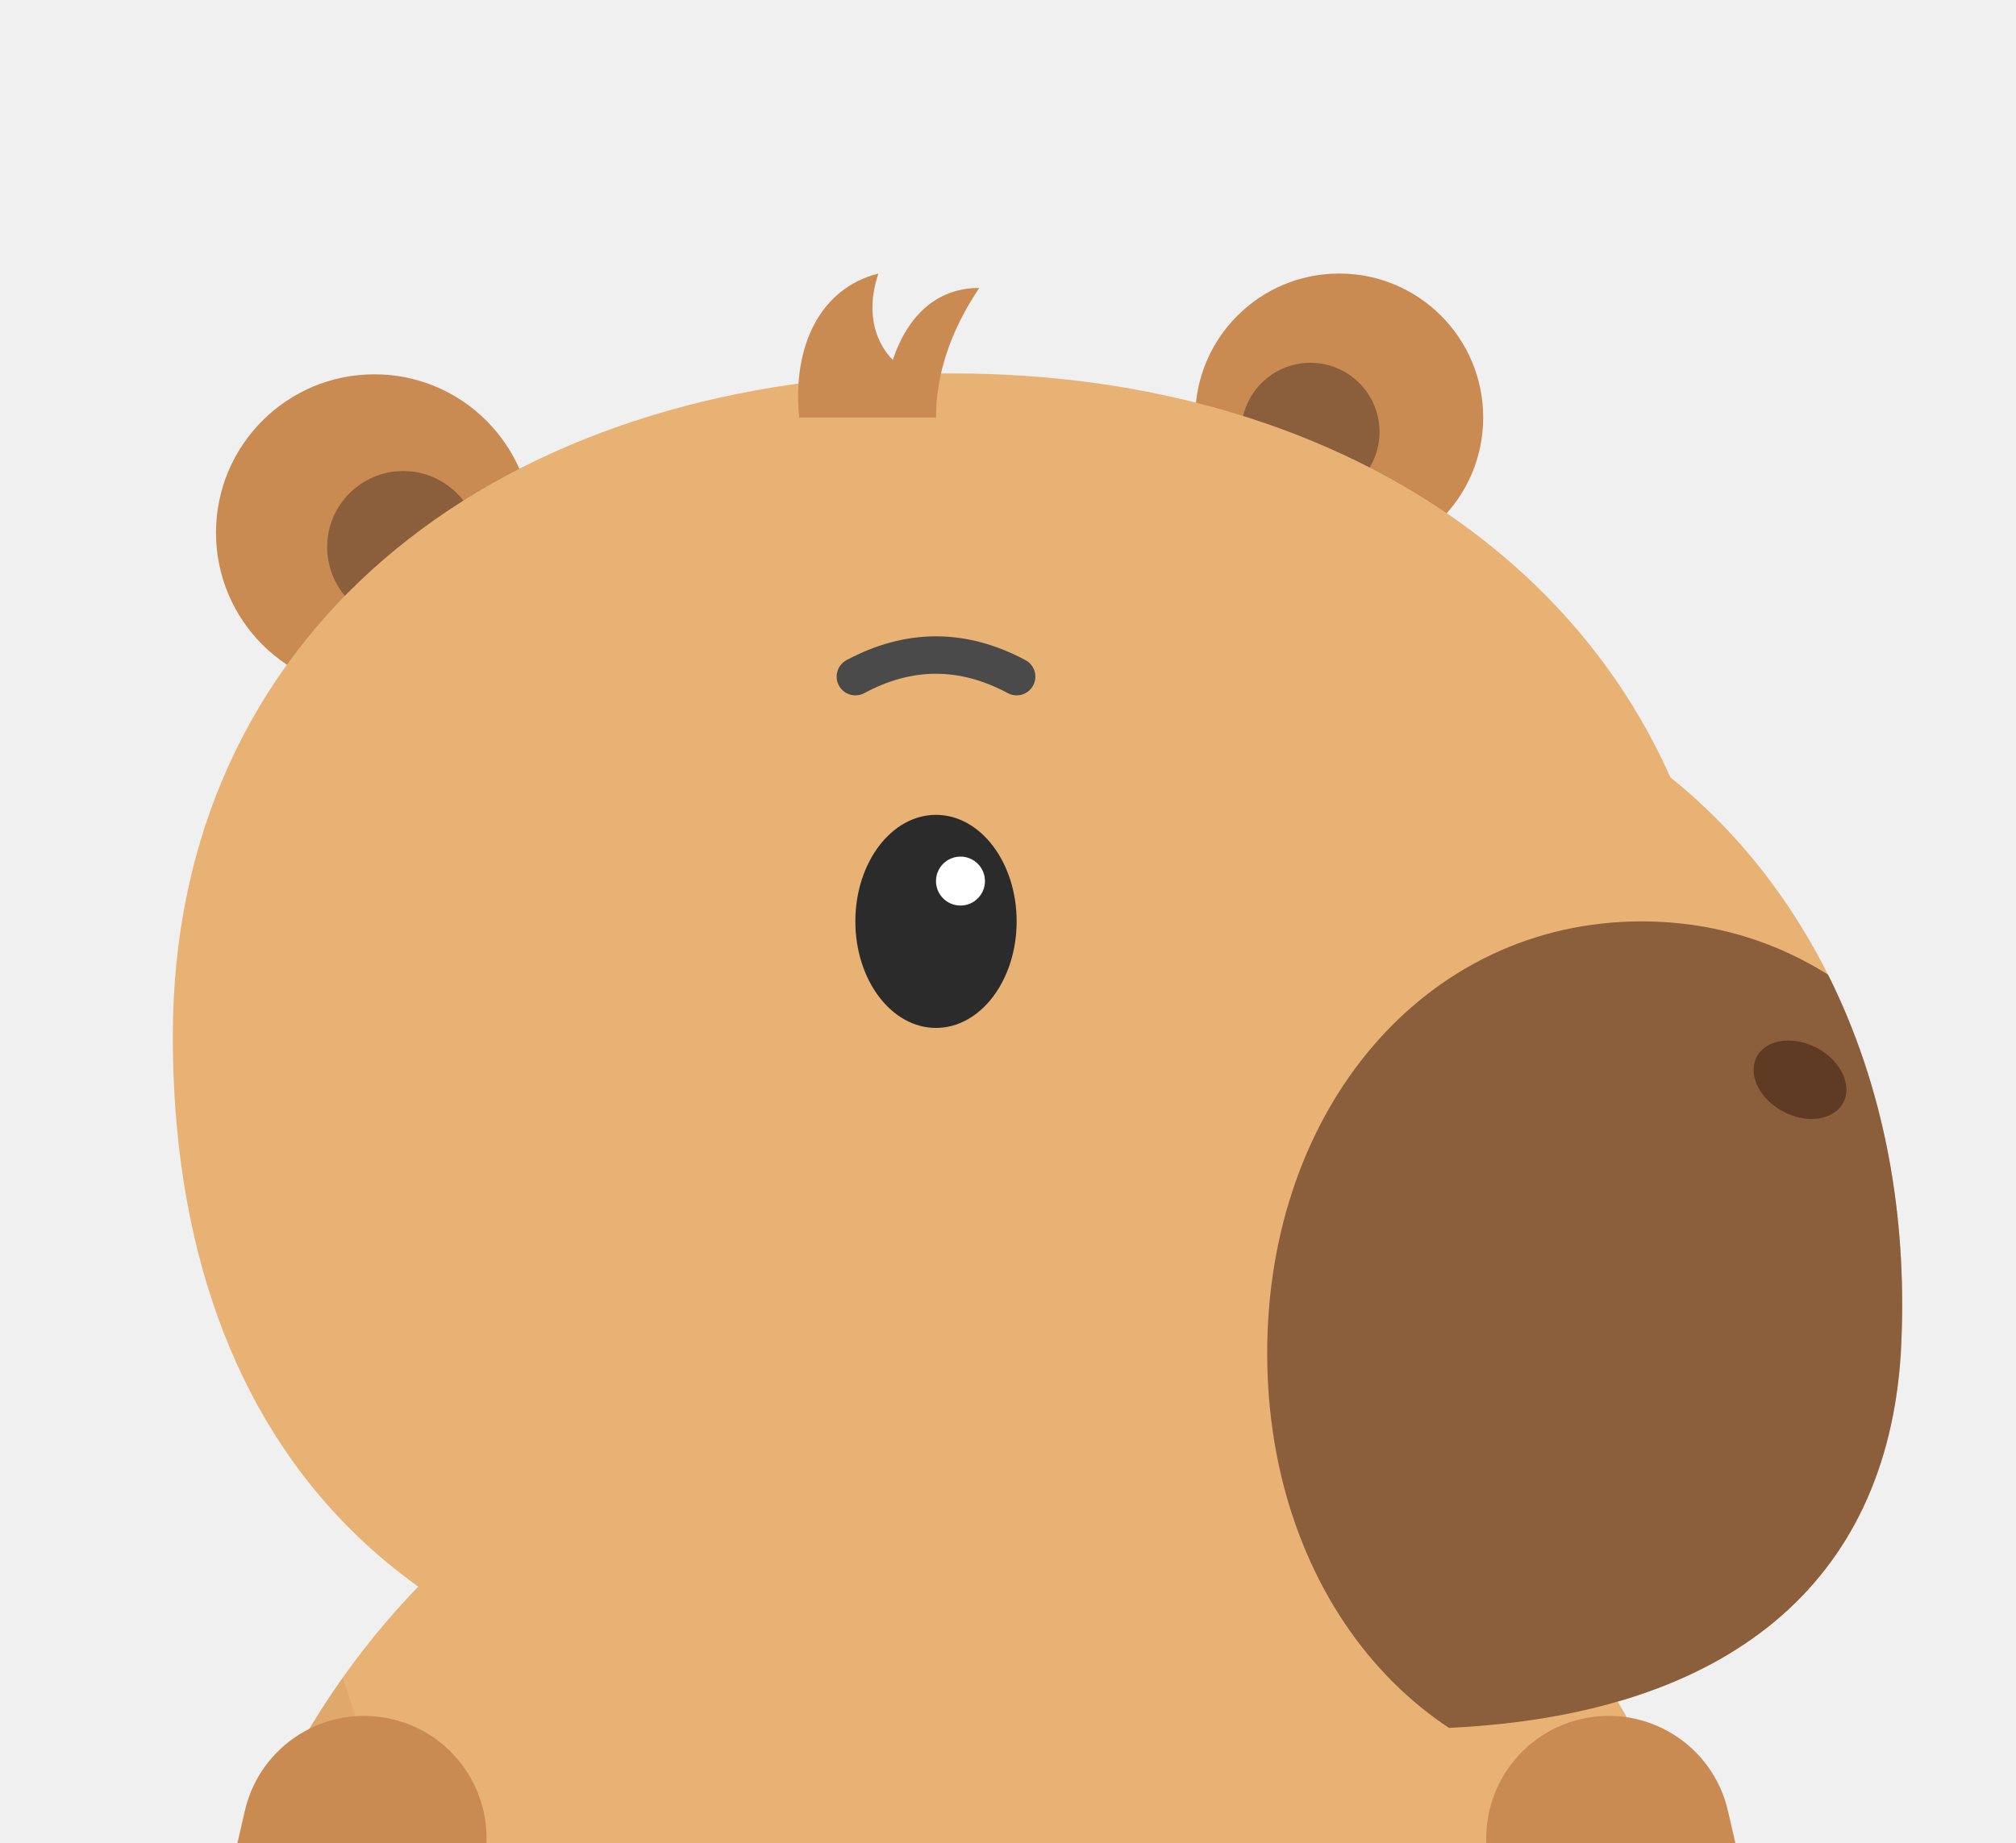
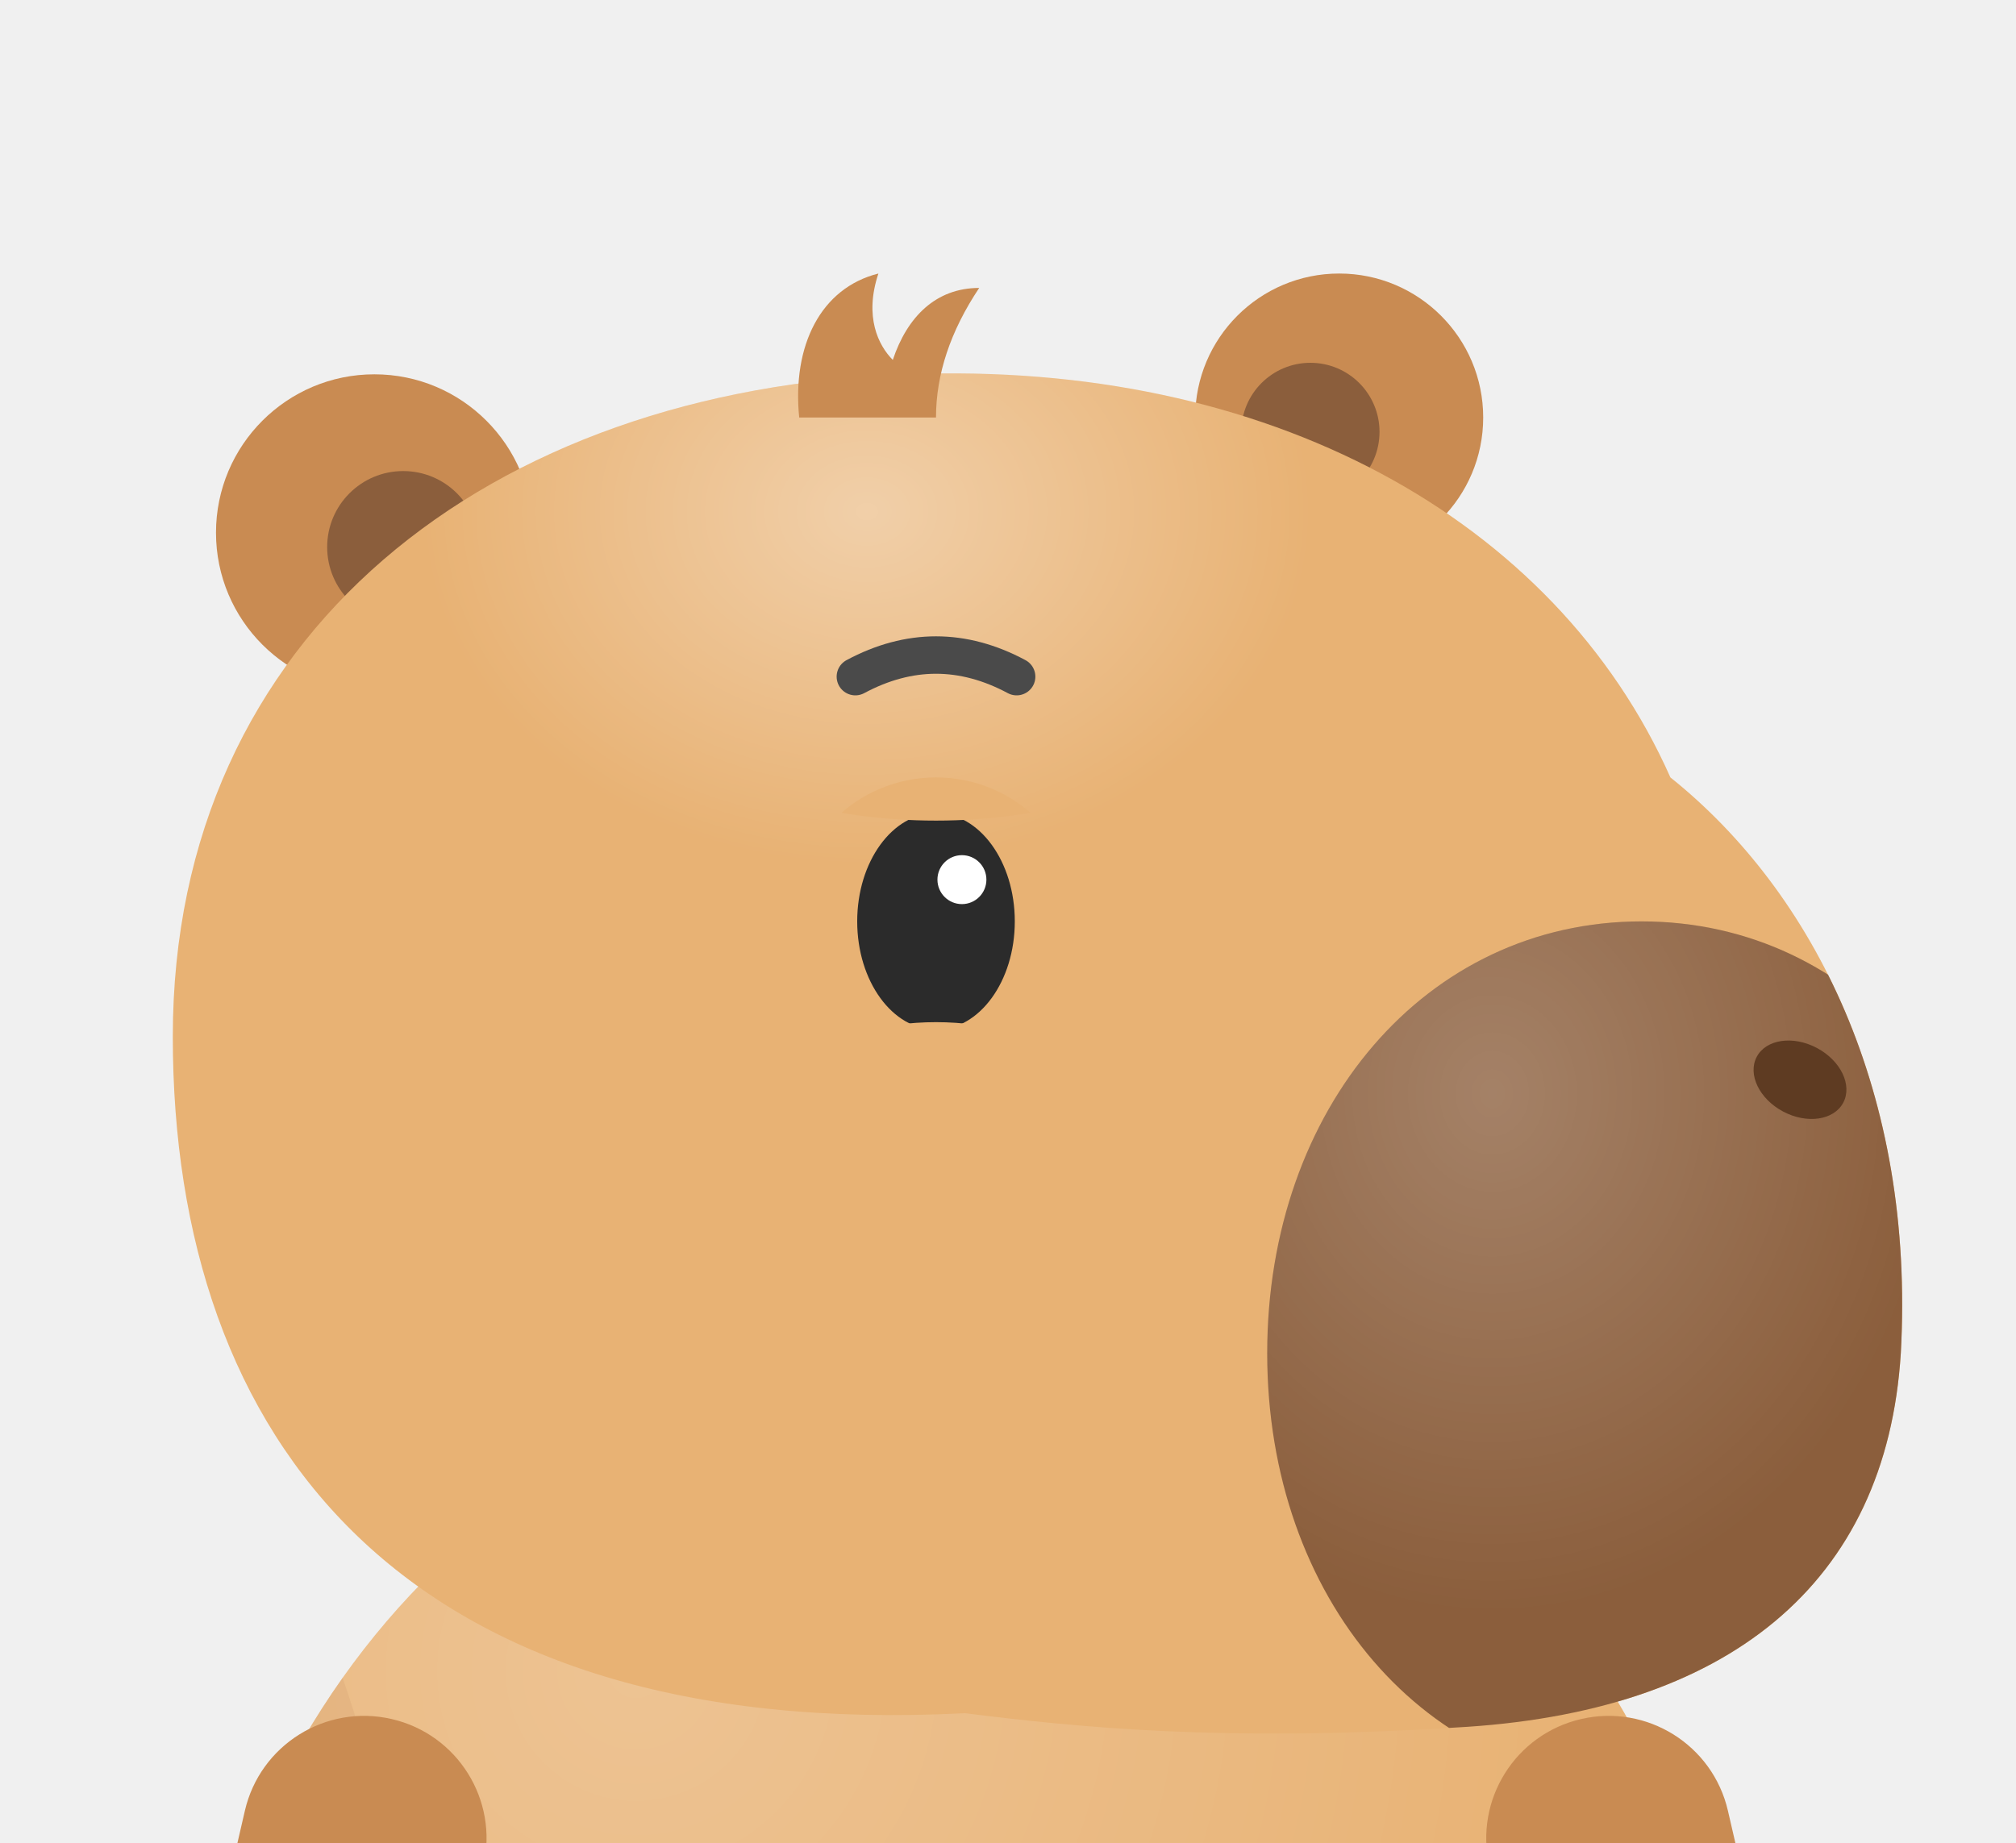
<svg xmlns="http://www.w3.org/2000/svg" viewBox="34 -4 140 128" width="280" height="256">
  <defs>
    <clipPath id="mascot-body-_R_0_">
      <path d="M103 90C131 90 151 109 155 141C158 168 155 187 140 194C128 199 113 200 100 200C86 200 71 199 60 193C45 186 42 166 47 140C52 109 74 90 103 90Z" />
    </clipPath>
    <clipPath id="mascot-body-_R_0_-head">
      <path d="M97 22C122 21 142 32 150 50C160 58 167 72 166 90C165 106 154 115 135 116C119 117 109 116 101 115C62 117 46 96 46 68C46 40 68 23 97 22Z" />
    </clipPath>
+     <clipPath id="mascot-body-_R_0_-eye">
+       <circle r="10" />
+     </clipPath>
+     <radialGradient id="mascot-body-_R_0_-shine" cx="0.4" cy="0.1" r="0.26">
+       <stop offset="0" stop-color="#FFFFFF" stop-opacity="0.38" />
+       <stop offset="1" stop-color="#FFFFFF" stop-opacity="0" />
+     </radialGradient>
+     <radialGradient id="mascot-body-_R_0_-soft" cx="0.3" cy="0.2" r="0.6">
+       <stop offset="0" stop-color="#FFFFFF" stop-opacity="0.22" />
+       <stop offset="1" stop-color="#FFFFFF" stop-opacity="0" />
+     </radialGradient>
  </defs>
  <g data-layer="scene-back" />
  <g transform="translate(100 212)">
    <g>
      <g data-part="shadow">
        <g transform="translate(-100 -212)">
          <ellipse cx="100" cy="212" rx="56" ry="6" fill="rgba(27, 33, 66, 0.12)" />
        </g>
      </g>
    </g>
  </g>
  <g transform="translate(0 0)">
    <g transform="translate(100 212)">
      <g>
        <g data-part="whole">
          <g transform="translate(-100 -212)">
            <g>
              <g transform="translate(84 186)">
                <g>
                  <g data-part="leg-left">
                    <rect x="-11" y="-10" width="22" height="30" rx="10" fill="#C98B52" />
                    <ellipse cx="3" cy="19.5" rx="14.5" ry="7.5" fill="#8B5E3C" />
                  </g>
                </g>
              </g>
              <g transform="translate(122 186)">
                <g>
                  <g data-part="leg-right">
                    <rect x="-11" y="-10" width="22" height="30" rx="10" fill="#C98B52" />
                    <ellipse cx="3" cy="19.5" rx="14.5" ry="7.5" fill="#8B5E3C" />
                  </g>
                </g>
              </g>
              <g transform="translate(100 211)">
                <g>
                  <g data-part="torso">
                    <g transform="translate(-100 -211)">
                      <path d="M103 90C131 90 151 109 155 141C158 168 155 187 140 194C128 199 113 200 100 200C86 200 71 199 60 193C45 186 42 166 47 140C52 109 74 90 103 90Z" fill="#E8B274" />
                      <g clip-path="url(#mascot-body-_R_0_)">
                        <ellipse cx="114" cy="159" rx="30" ry="33" fill="#F6D7AB" />
                        <ellipse cx="44" cy="156" rx="20" ry="60" fill="#C98B52" opacity="0.26" />
+                         <ellipse cx="100" cy="206" rx="70" ry="20" fill="#C98B52" opacity="0.2" />
+                         <path d="M103 90C131 90 151 109 155 141C158 168 155 187 140 194C128 199 113 200 100 200C86 200 71 199 60 193C45 186 42 166 47 140C52 109 74 90 103 90Z" fill="url(#mascot-body-_R_0_-soft)" />
                      </g>
                      <g transform="translate(102 112)">
                        <g>
                          <g data-part="head">
                            <g transform="translate(-102 -112)">
-                               <g>
-                                 <circle cx="60" cy="33" r="11" fill="#C98B52" />
-                                 <circle cx="62" cy="34" r="5.28" fill="#8B5E3C" />
+                               <g transform="translate(63.3 41.25)">
+                                 <g>
+                                   <g data-part="ear">
+                                     <g transform="translate(-63.3 -41.25)">
+                                       <circle cx="60" cy="33" r="11" fill="#C98B52" />
+                                       <circle cx="62" cy="34" r="5.28" fill="#8B5E3C" />
+                                     </g>
+                                   </g>
+                                 </g>
                              </g>
-                               <g>
-                                 <circle cx="127" cy="25" r="10" fill="#C98B52" />
-                                 <circle cx="125" cy="26" r="4.8" fill="#8B5E3C" />
+                               <g transform="translate(124 32.5)">
+                                 <g>
+                                   <g data-part="ear">
+                                     <g transform="translate(-124 -32.5)">
+                                       <circle cx="127" cy="25" r="10" fill="#C98B52" />
+                                       <circle cx="125" cy="26" r="4.8" fill="#8B5E3C" />
+                                     </g>
+                                   </g>
+                                 </g>
                              </g>
                              <path d="M97 22C122 21 142 32 150 50C160 58 167 72 166 90C165 106 154 115 135 116C119 117 109 116 101 115C62 117 46 96 46 68C46 40 68 23 97 22Z" fill="#E8B274" />
-                               <path d="M89.5 25C89 20 91 16 95 15C94 18 95 20 96 21C97 18 99 16 102 16C100 19 99 22 99 25Z" fill="#C98B52" />
-                               <path d="M148 60C163 60 174 73 174 90C174 107 163 120 148 120C133 120 122 107 122 90C122 73 133 60 148 60Z" fill="#8B5E3C" clip-path="url(#mascot-body-_R_0_-head)" />
+                               <path d="M97 22C122 21 142 32 150 50C160 58 167 72 166 90C165 106 154 115 135 116C119 117 109 116 101 115C62 117 46 96 46 68C46 40 68 23 97 22Z" fill="url(#mascot-body-_R_0_-shine)" />
+                               <g transform="translate(94.5 25)">
+                                 <g>
+                                   <g data-part="tuft">
+                                     <g transform="translate(-94.5 -25)">
+                                       <path d="M89.5 25C89 20 91 16 95 15C94 18 95 20 96 21C97 18 99 16 102 16C100 19 99 22 99 25Z" fill="#C98B52" />
+                                     </g>
+                                   </g>
+                                 </g>
+                               </g>
+                               <g clip-path="url(#mascot-body-_R_0_-head)">
+                                 <path d="M148 60C163 60 174 73 174 90C174 107 163 120 148 120C133 120 122 107 122 90C122 73 133 60 148 60Z" fill="#8B5E3C" />
+                                 <path d="M148 60C163 60 174 73 174 90C174 107 163 120 148 120C133 120 122 107 122 90C122 73 133 60 148 60Z" fill="url(#mascot-body-_R_0_-soft)" />
+                               </g>
                              <ellipse cx="159" cy="71" rx="3.4" ry="2.5" transform="rotate(28 159 71)" fill="#5E3B22" />
                              <g transform="translate(99 60)">
-                                 <g>
+                                 <g transform="translate(0 0) rotate(0)">
                                  <g data-part="eyes">
                                    <g transform="translate(-99 -60)">
                                      <g transform="translate(99 60)">
-                                         <ellipse rx="5.6" ry="7.4" fill="#2B2B2B" />
-                                         <circle cx="1.7" cy="-2.8" r="1.7" fill="#FFFFFF" />
+                                         <g clip-path="url(#mascot-body-_R_0_-eye)">
+                                           <ellipse rx="4.8" ry="6.6" fill="#2B2B2B" transform="scale(1.14)" />
+                                           <circle cx="1.8" cy="-2.9" r="1.7" fill="#FFFFFF" />
+                                           <g transform="translate(0 0)">
+                                             <path d="M-11 24H11V10Q0 4 -11 10Z" fill="#E8B274" />
+                                           </g>
+                                           <g transform="translate(0 0)">
+                                             <g data-part="lid">
+                                               <path d="M-11 -24H11V-8.5Q0 -5.5 -11 -8.5Z" fill="#E8B274" />
+                                             </g>
+                                           </g>
+                                         </g>
+                                         <path d="M-5.4 0.6Q0 3.4 5.4 0.6" fill="none" stroke="#2B2B2B" stroke-width="2.6" stroke-linecap="round" opacity="0" />
+                                         <path d="M-5.4 -1Q0 4.6 5.4 -1" fill="none" stroke="#2B2B2B" stroke-width="2.6" stroke-linecap="round" opacity="0" />
                                      </g>
                                    </g>
                                  </g>
                                </g>
                              </g>
                              <g data-part="brows">
                                <path d="M-5.6 1Q0 -2 5.6 1" transform="translate(99 42) rotate(0)" fill="none" stroke="#4A4A4A" stroke-width="2.6" stroke-linecap="round" />
                              </g>
                            </g>
                          </g>
                        </g>
                      </g>
                      <g transform="translate(60 124)">
                        <g transform="translate(-0.6 -0.8) rotate(13)">
                          <g data-part="arm-left">
-                             <rect x="-8.5" y="-8" width="17" height="45" rx="8.5" fill="#C98B52" />
+                             <rect x="-8.5" y="-8" width="17" height="30" rx="8.5" fill="#C98B52" />
+                             <g transform="translate(0 17)">
+                               <g transform="rotate(-8)">
+                                 <g data-part="forearm-left">
+                                   <rect x="-8" y="-7" width="16" height="24" rx="8" fill="#C98B52" />
+                                   <circle cy="13" r="8.6" fill="#C98B52" />
+                                 </g>
+                               </g>
+                             </g>
                          </g>
                        </g>
                      </g>
                      <g transform="translate(145 124)">
                        <g transform="translate(0.6 -0.8) rotate(-13)">
                          <g data-part="arm-right">
-                             <rect x="-8.5" y="-8" width="17" height="45" rx="8.5" fill="#C98B52" />
+                             <rect x="-8.5" y="-8" width="17" height="30" rx="8.5" fill="#C98B52" />
+                             <g transform="translate(0 17)">
+                               <g transform="rotate(8)">
+                                 <g data-part="forearm-right">
+                                   <rect x="-8" y="-7" width="16" height="24" rx="8" fill="#C98B52" />
+                                   <circle cy="13" r="8.6" fill="#C98B52" />
+                                 </g>
+                               </g>
+                             </g>
                          </g>
                        </g>
                      </g>
                    </g>
                  </g>
                </g>
              </g>
            </g>
          </g>
        </g>
      </g>
    </g>
  </g>
  <g data-layer="scene-front" />
  <g data-layer="fx" />
</svg>
